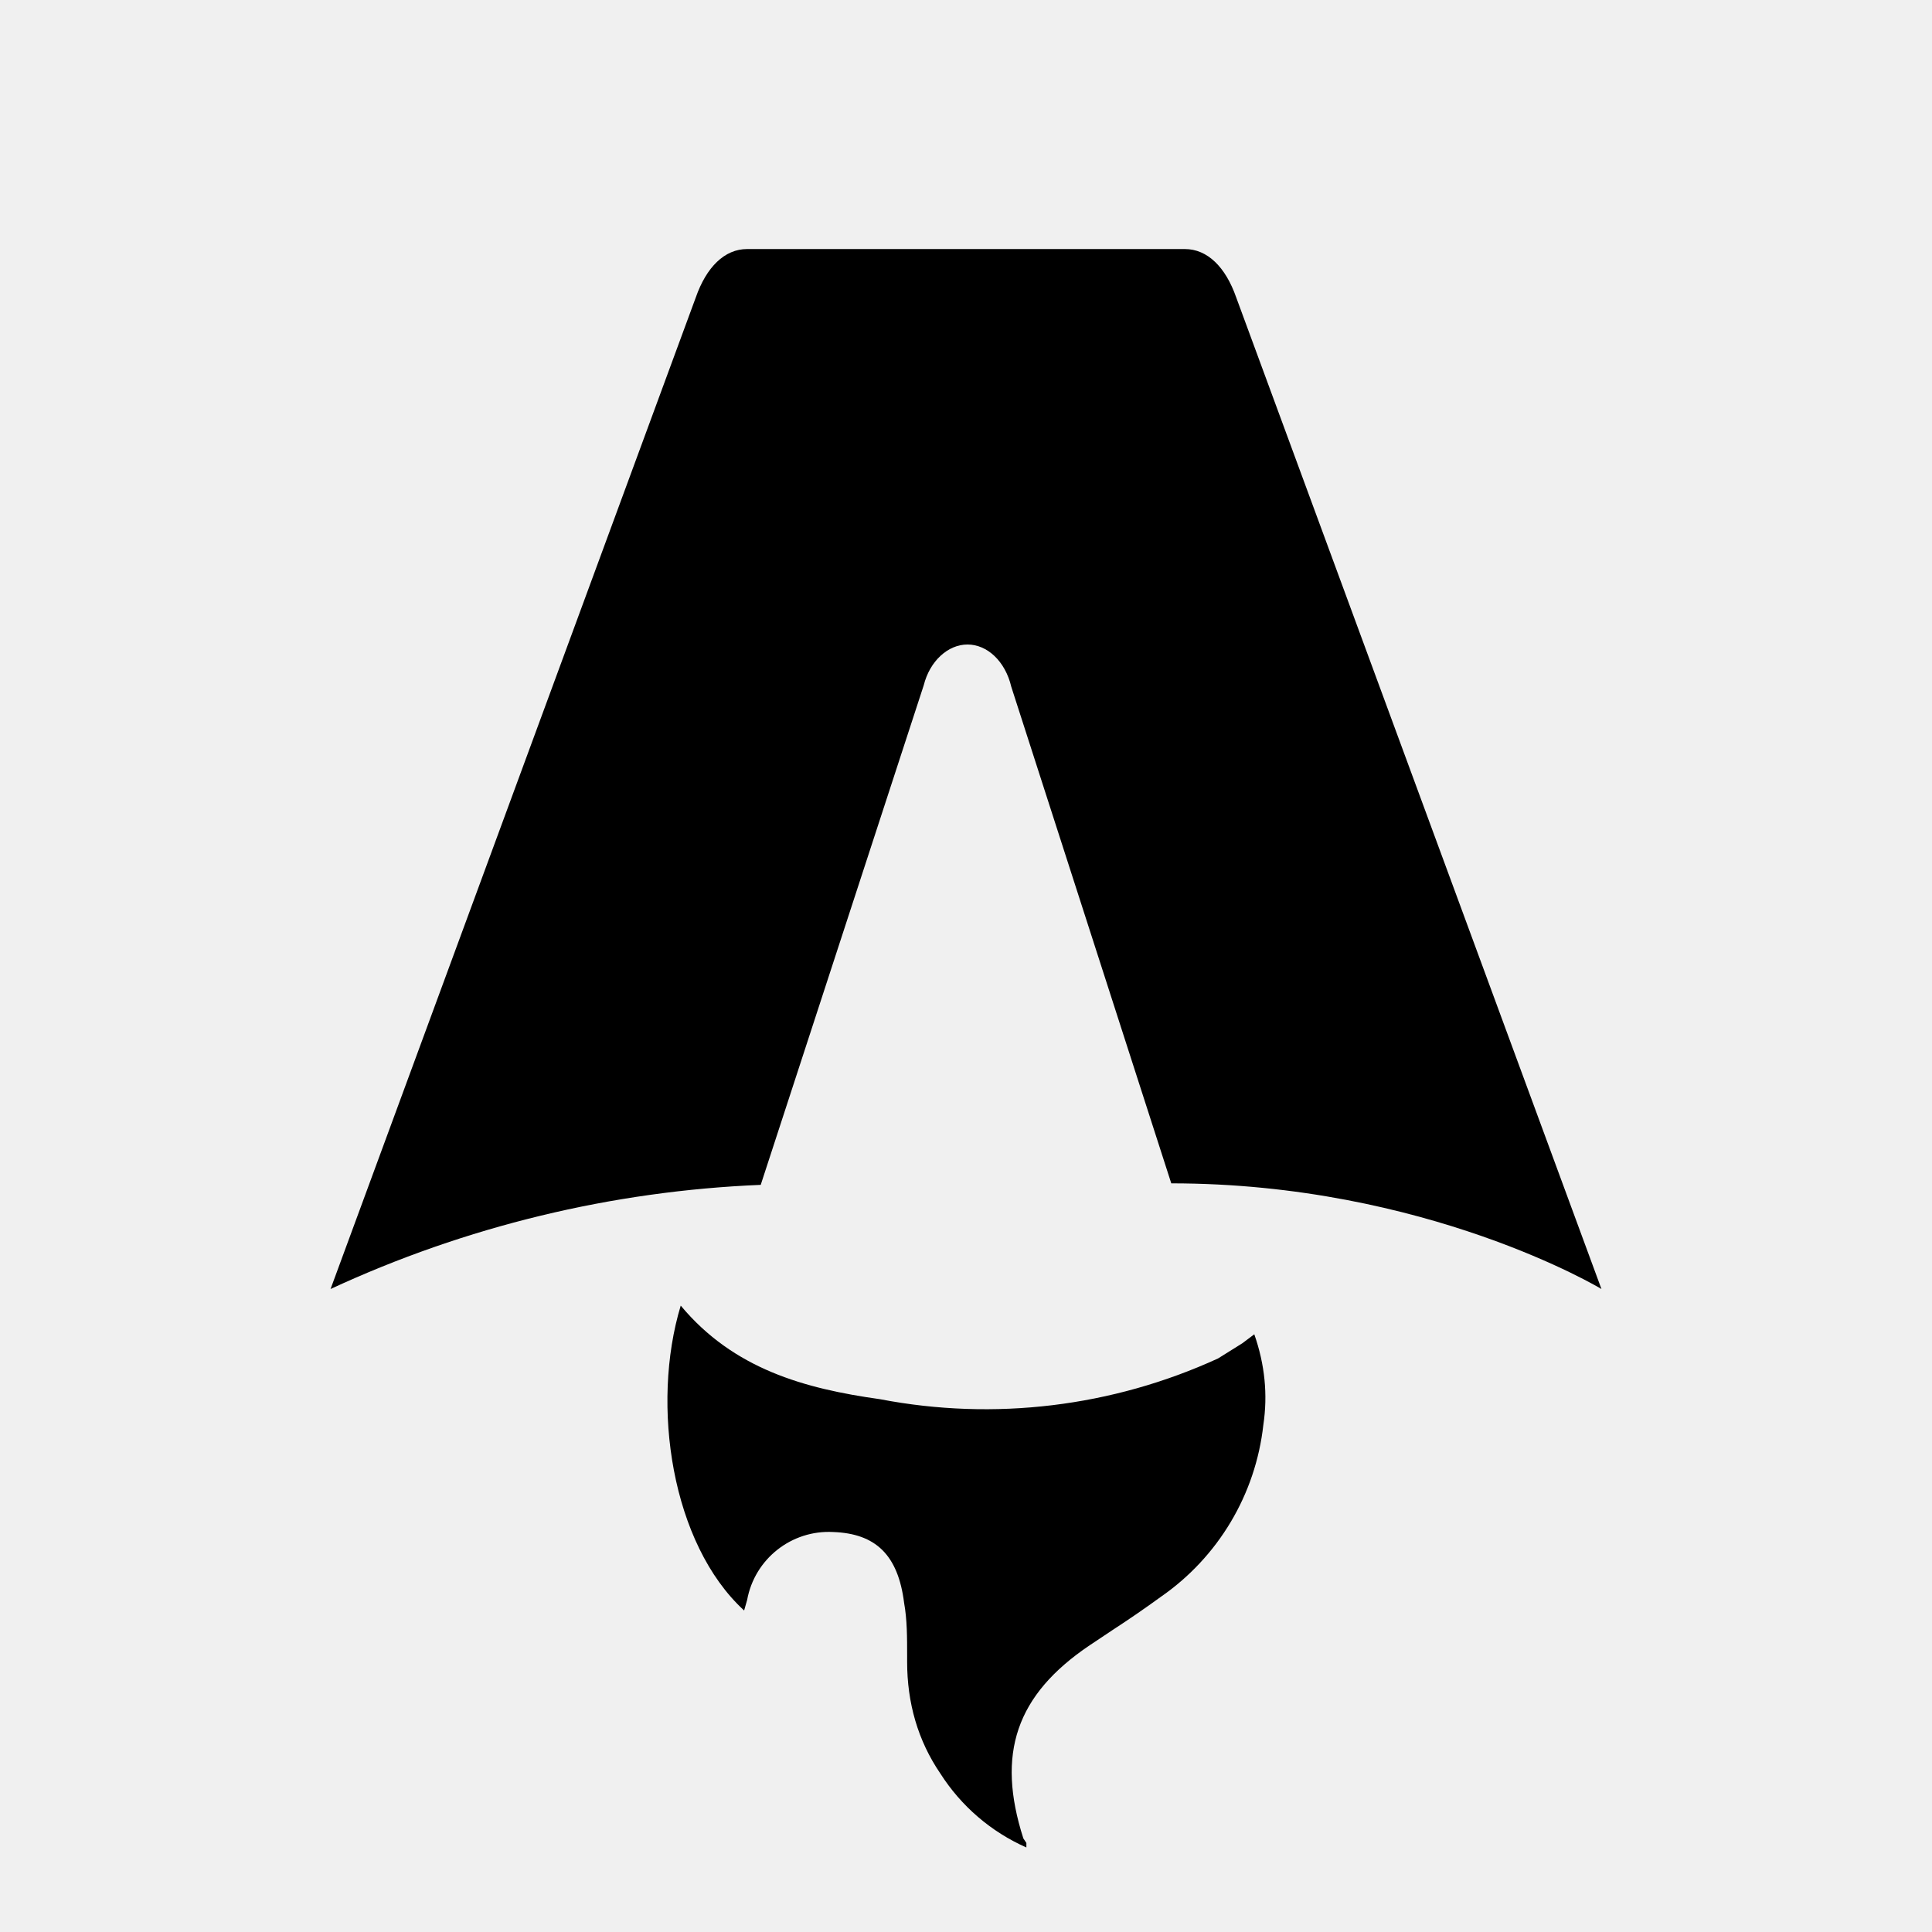
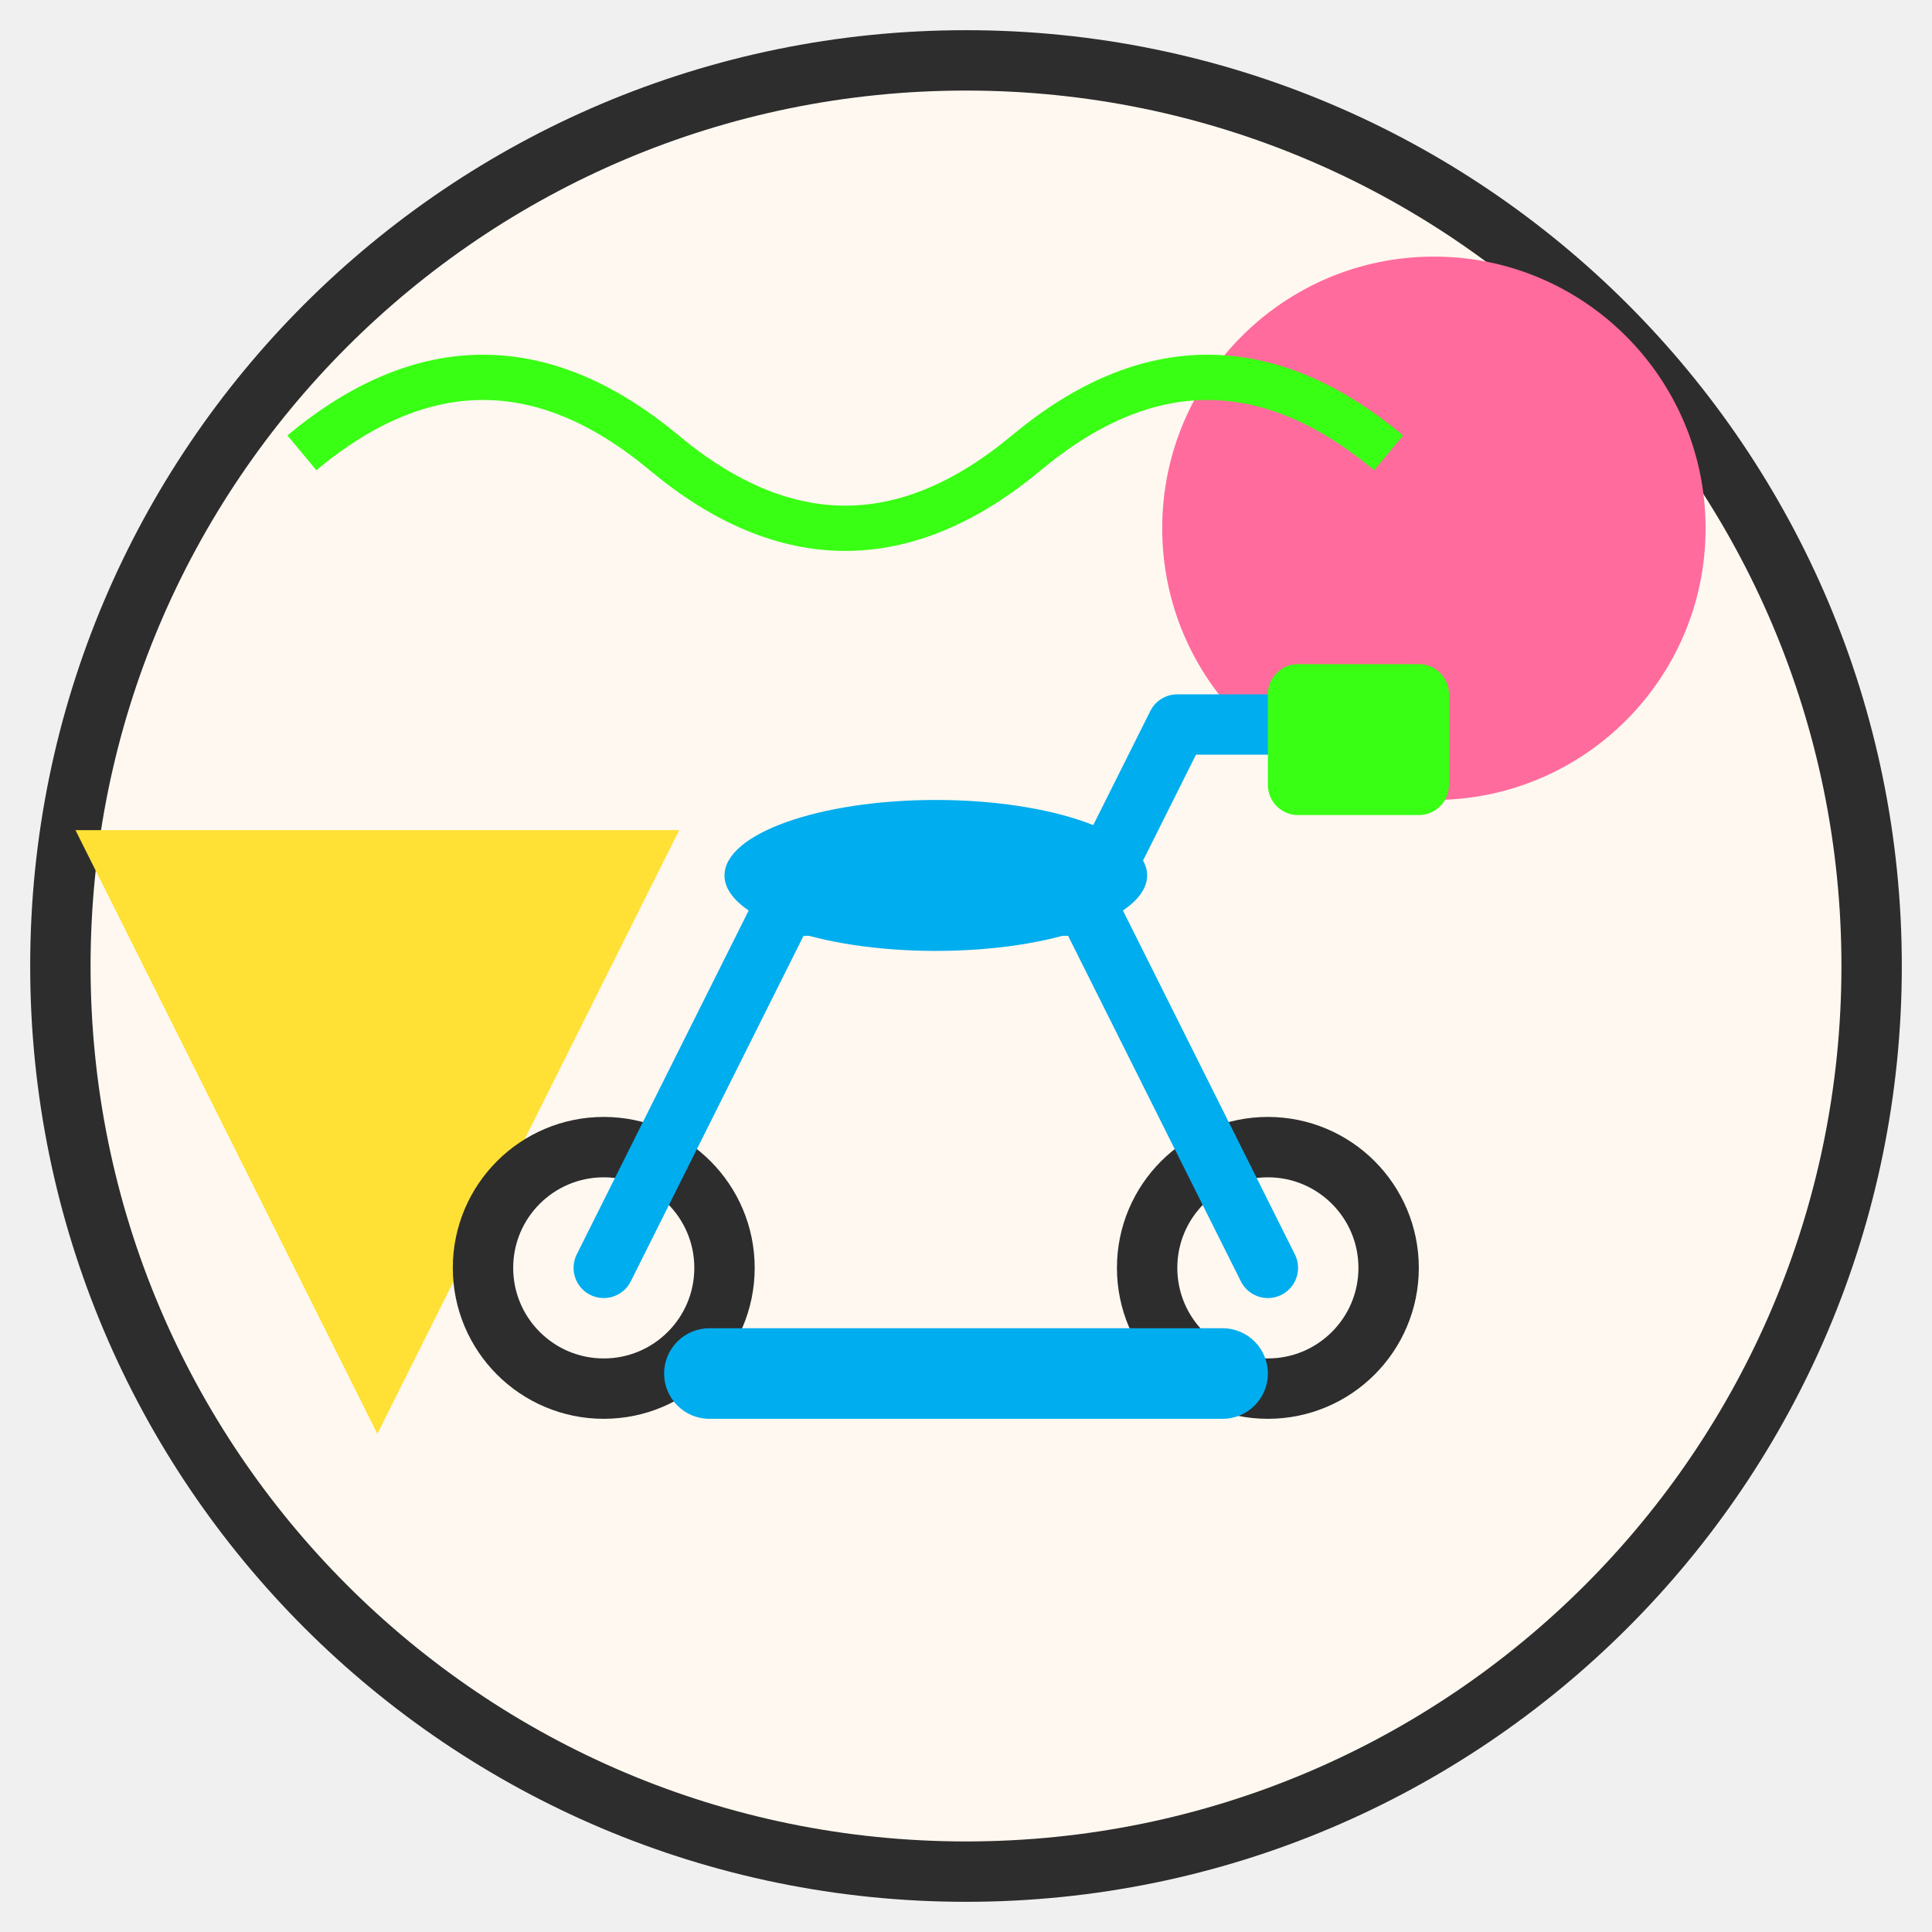
- <svg xmlns="http://www.w3.org/2000/svg" fill="none" viewBox="0 0 128 128">
-   <path d="M50.4 78.5a75.1 75.1 0 0 0-28.5 6.9l24.2-65.7c.7-2 1.9-3.2 3.4-3.2h29c1.5 0 2.7 1.2 3.4 3.2l24.2 65.7s-11.6-7-28.5-7L67 45.5c-.4-1.7-1.6-2.8-2.9-2.8-1.3 0-2.5 1.1-2.9 2.7L50.4 78.5Zm-1.1 28.2Zm-4.2-20.2c-2 6.6-.6 15.8 4.2 20.2a17.5 17.5 0 0 1 .2-.7 5.5 5.5 0 0 1 5.7-4.5c2.8.1 4.3 1.5 4.7 4.7.2 1.1.2 2.3.2 3.5v.4c0 2.7.7 5.2 2.2 7.4a13 13 0 0 0 5.7 4.9v-.3l-.2-.3c-1.8-5.6-.5-9.5 4.4-12.8l1.5-1a73 73 0 0 0 3.2-2.2 16 16 0 0 0 6.8-11.4c.3-2 .1-4-.6-6l-.8.6-1.6 1a37 37 0 0 1-22.4 2.7c-5-.7-9.7-2-13.2-6.2Z" />
-   <style>
-         path { fill: #000; }
-         @media (prefers-color-scheme: dark) {
-             path { fill: #FFF; }
-         }
-     </style>
+ <svg xmlns="http://www.w3.org/2000/svg" viewBox="0 0 128 128">
+   <circle cx="64" cy="64" r="60" fill="#FFF8F0" stroke="#2D2D2D" stroke-width="4" />
+   <circle cx="95" cy="35" r="18" fill="#FF6B9D" />
+   <polygon points="25,95 45,55 5,55" fill="#FFE135" />
+   <g transform="translate(32, 40)">
+     <circle cx="8" cy="44" r="8" fill="none" stroke="#2D2D2D" stroke-width="4" />
+     <circle cx="52" cy="44" r="8" fill="none" stroke="#2D2D2D" stroke-width="4" />
+     <path d="M8 44 L20 20 L40 20 L52 44" fill="none" stroke="#00ADEE" stroke-width="4" stroke-linecap="round" stroke-linejoin="round" />
+     <path d="M40 20 L46 8 L58 8" fill="none" stroke="#00ADEE" stroke-width="4" stroke-linecap="round" stroke-linejoin="round" />
+     <rect x="52" y="4" width="12" height="10" rx="2" fill="#39FF14" />
+     <ellipse cx="30" cy="18" rx="14" ry="5" fill="#00ADEE" />
+     <rect x="12" y="48" width="40" height="6" rx="3" fill="#00ADEE" />
+   </g>
+   <path d="M20 30 Q 32 20, 44 30 T 68 30 T 92 30" stroke="#39FF14" stroke-width="3" fill="none" />
</svg>
